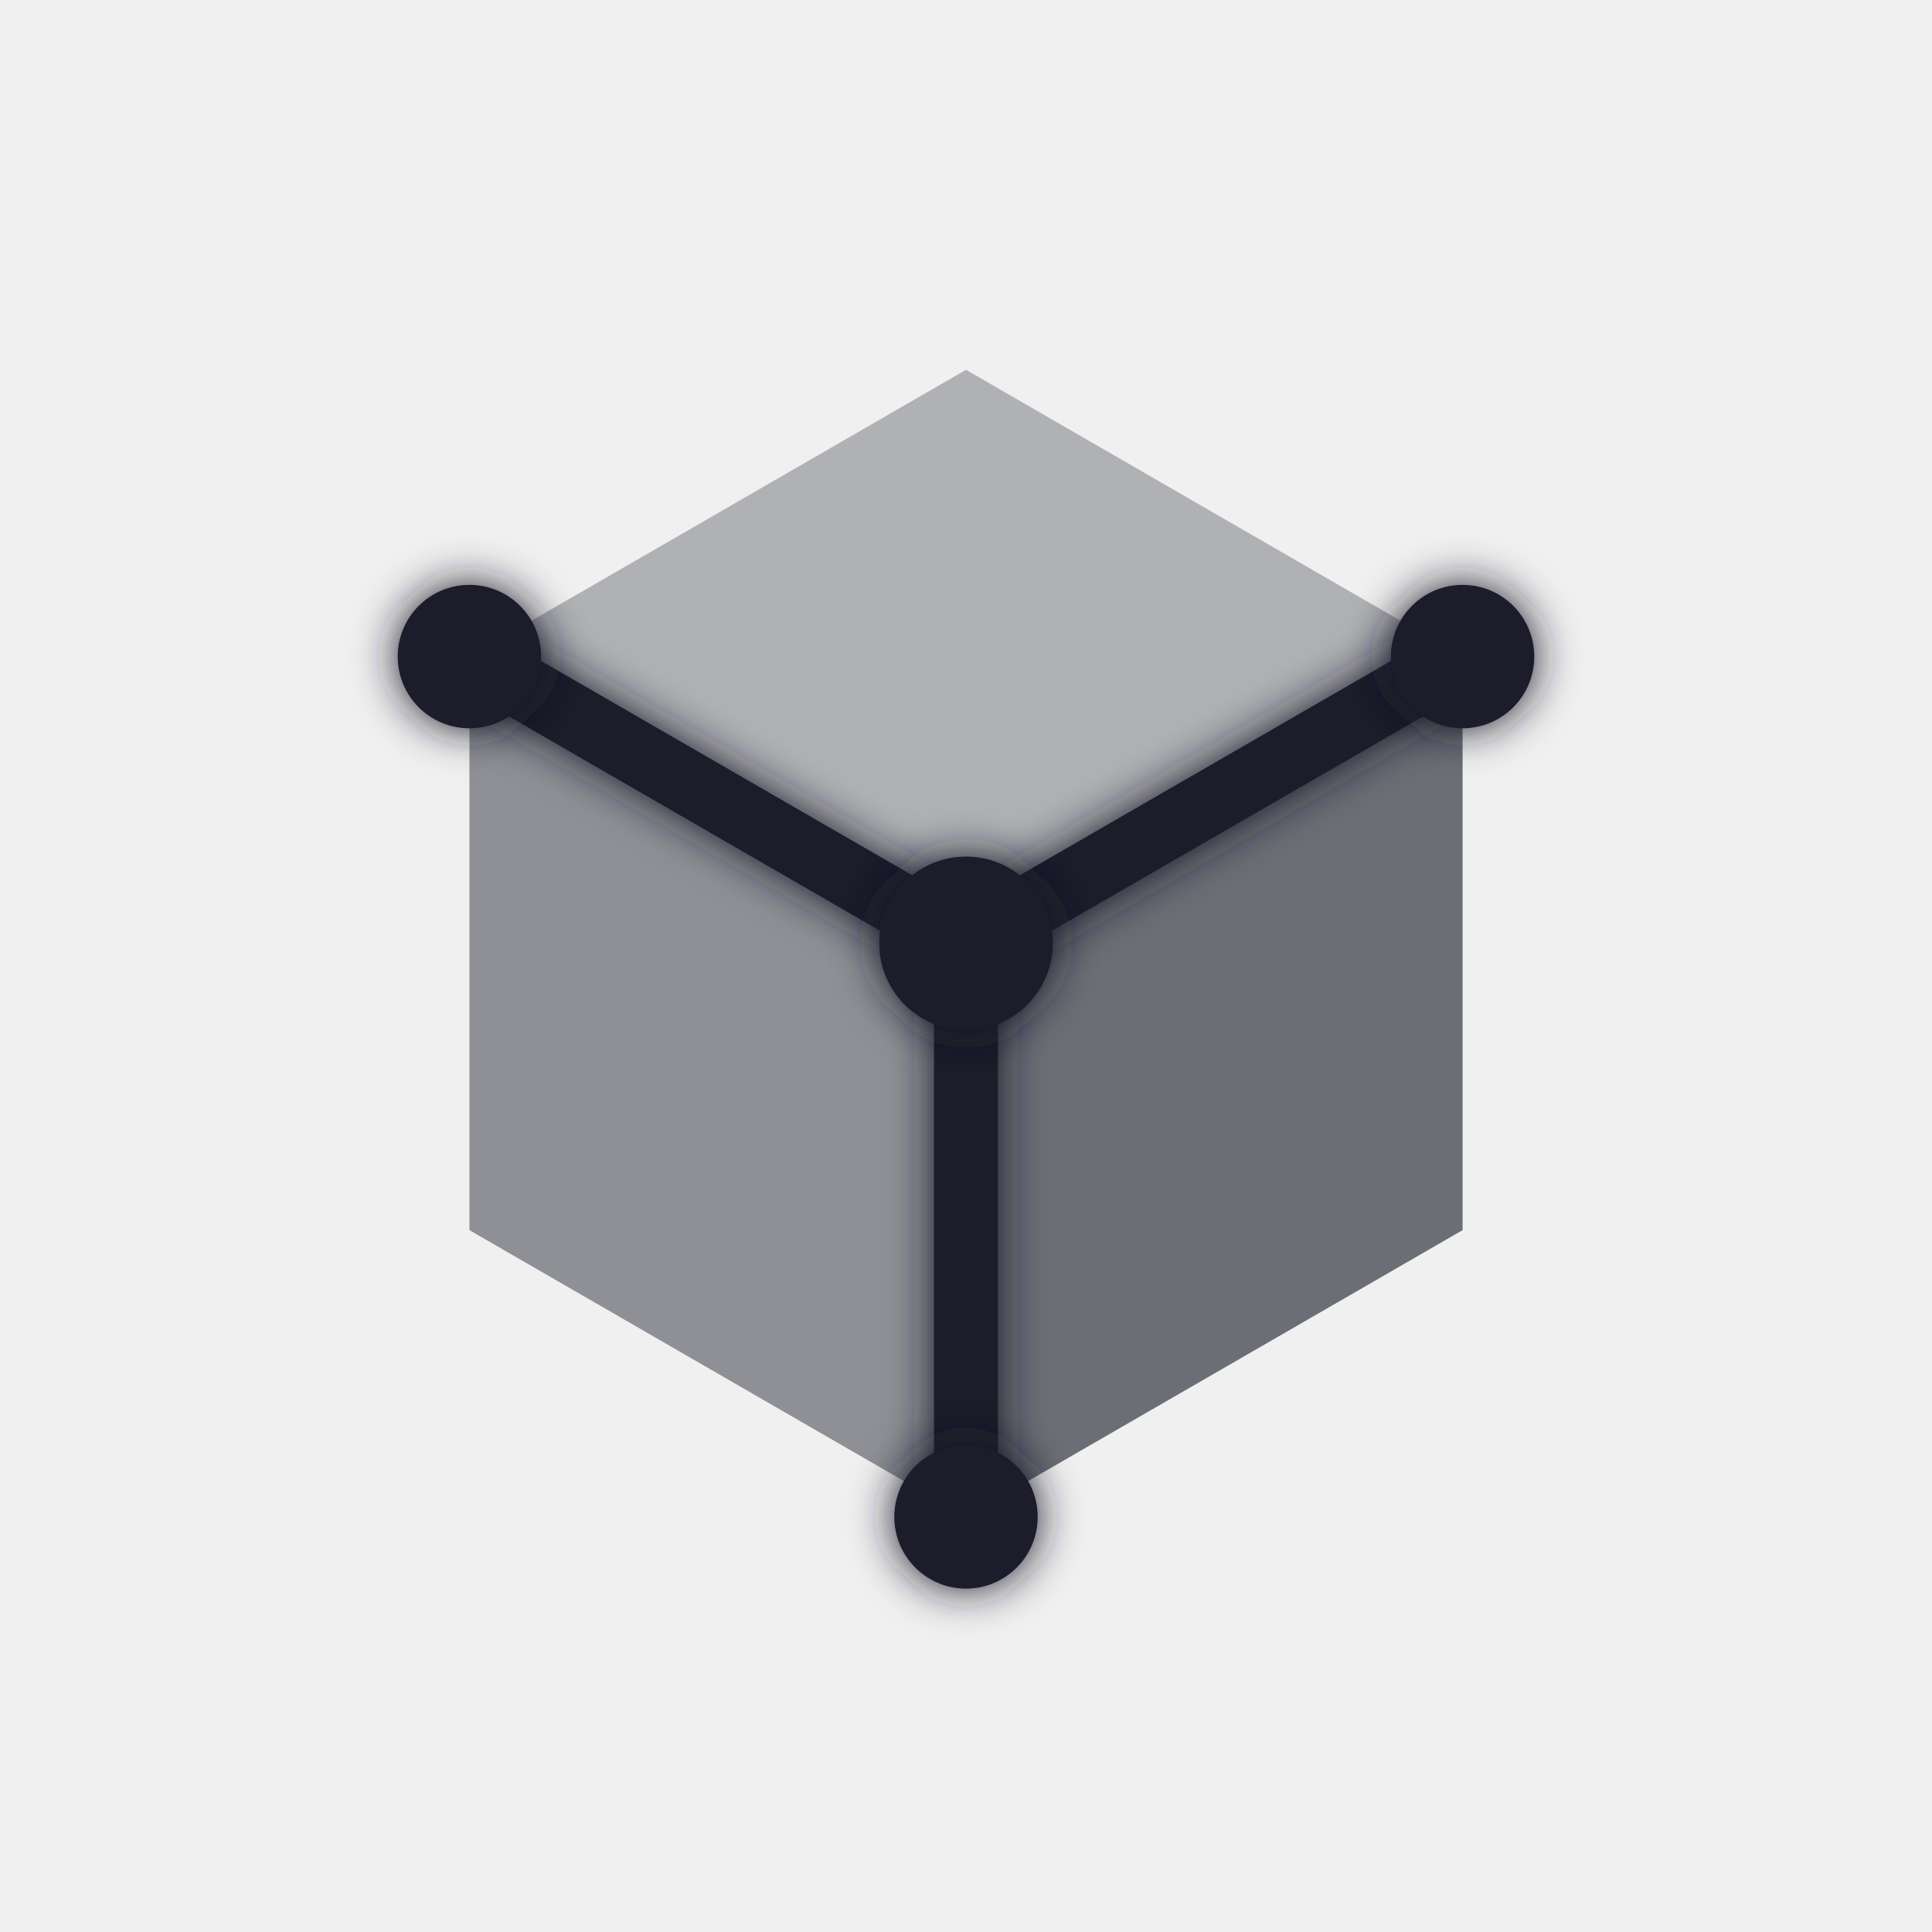
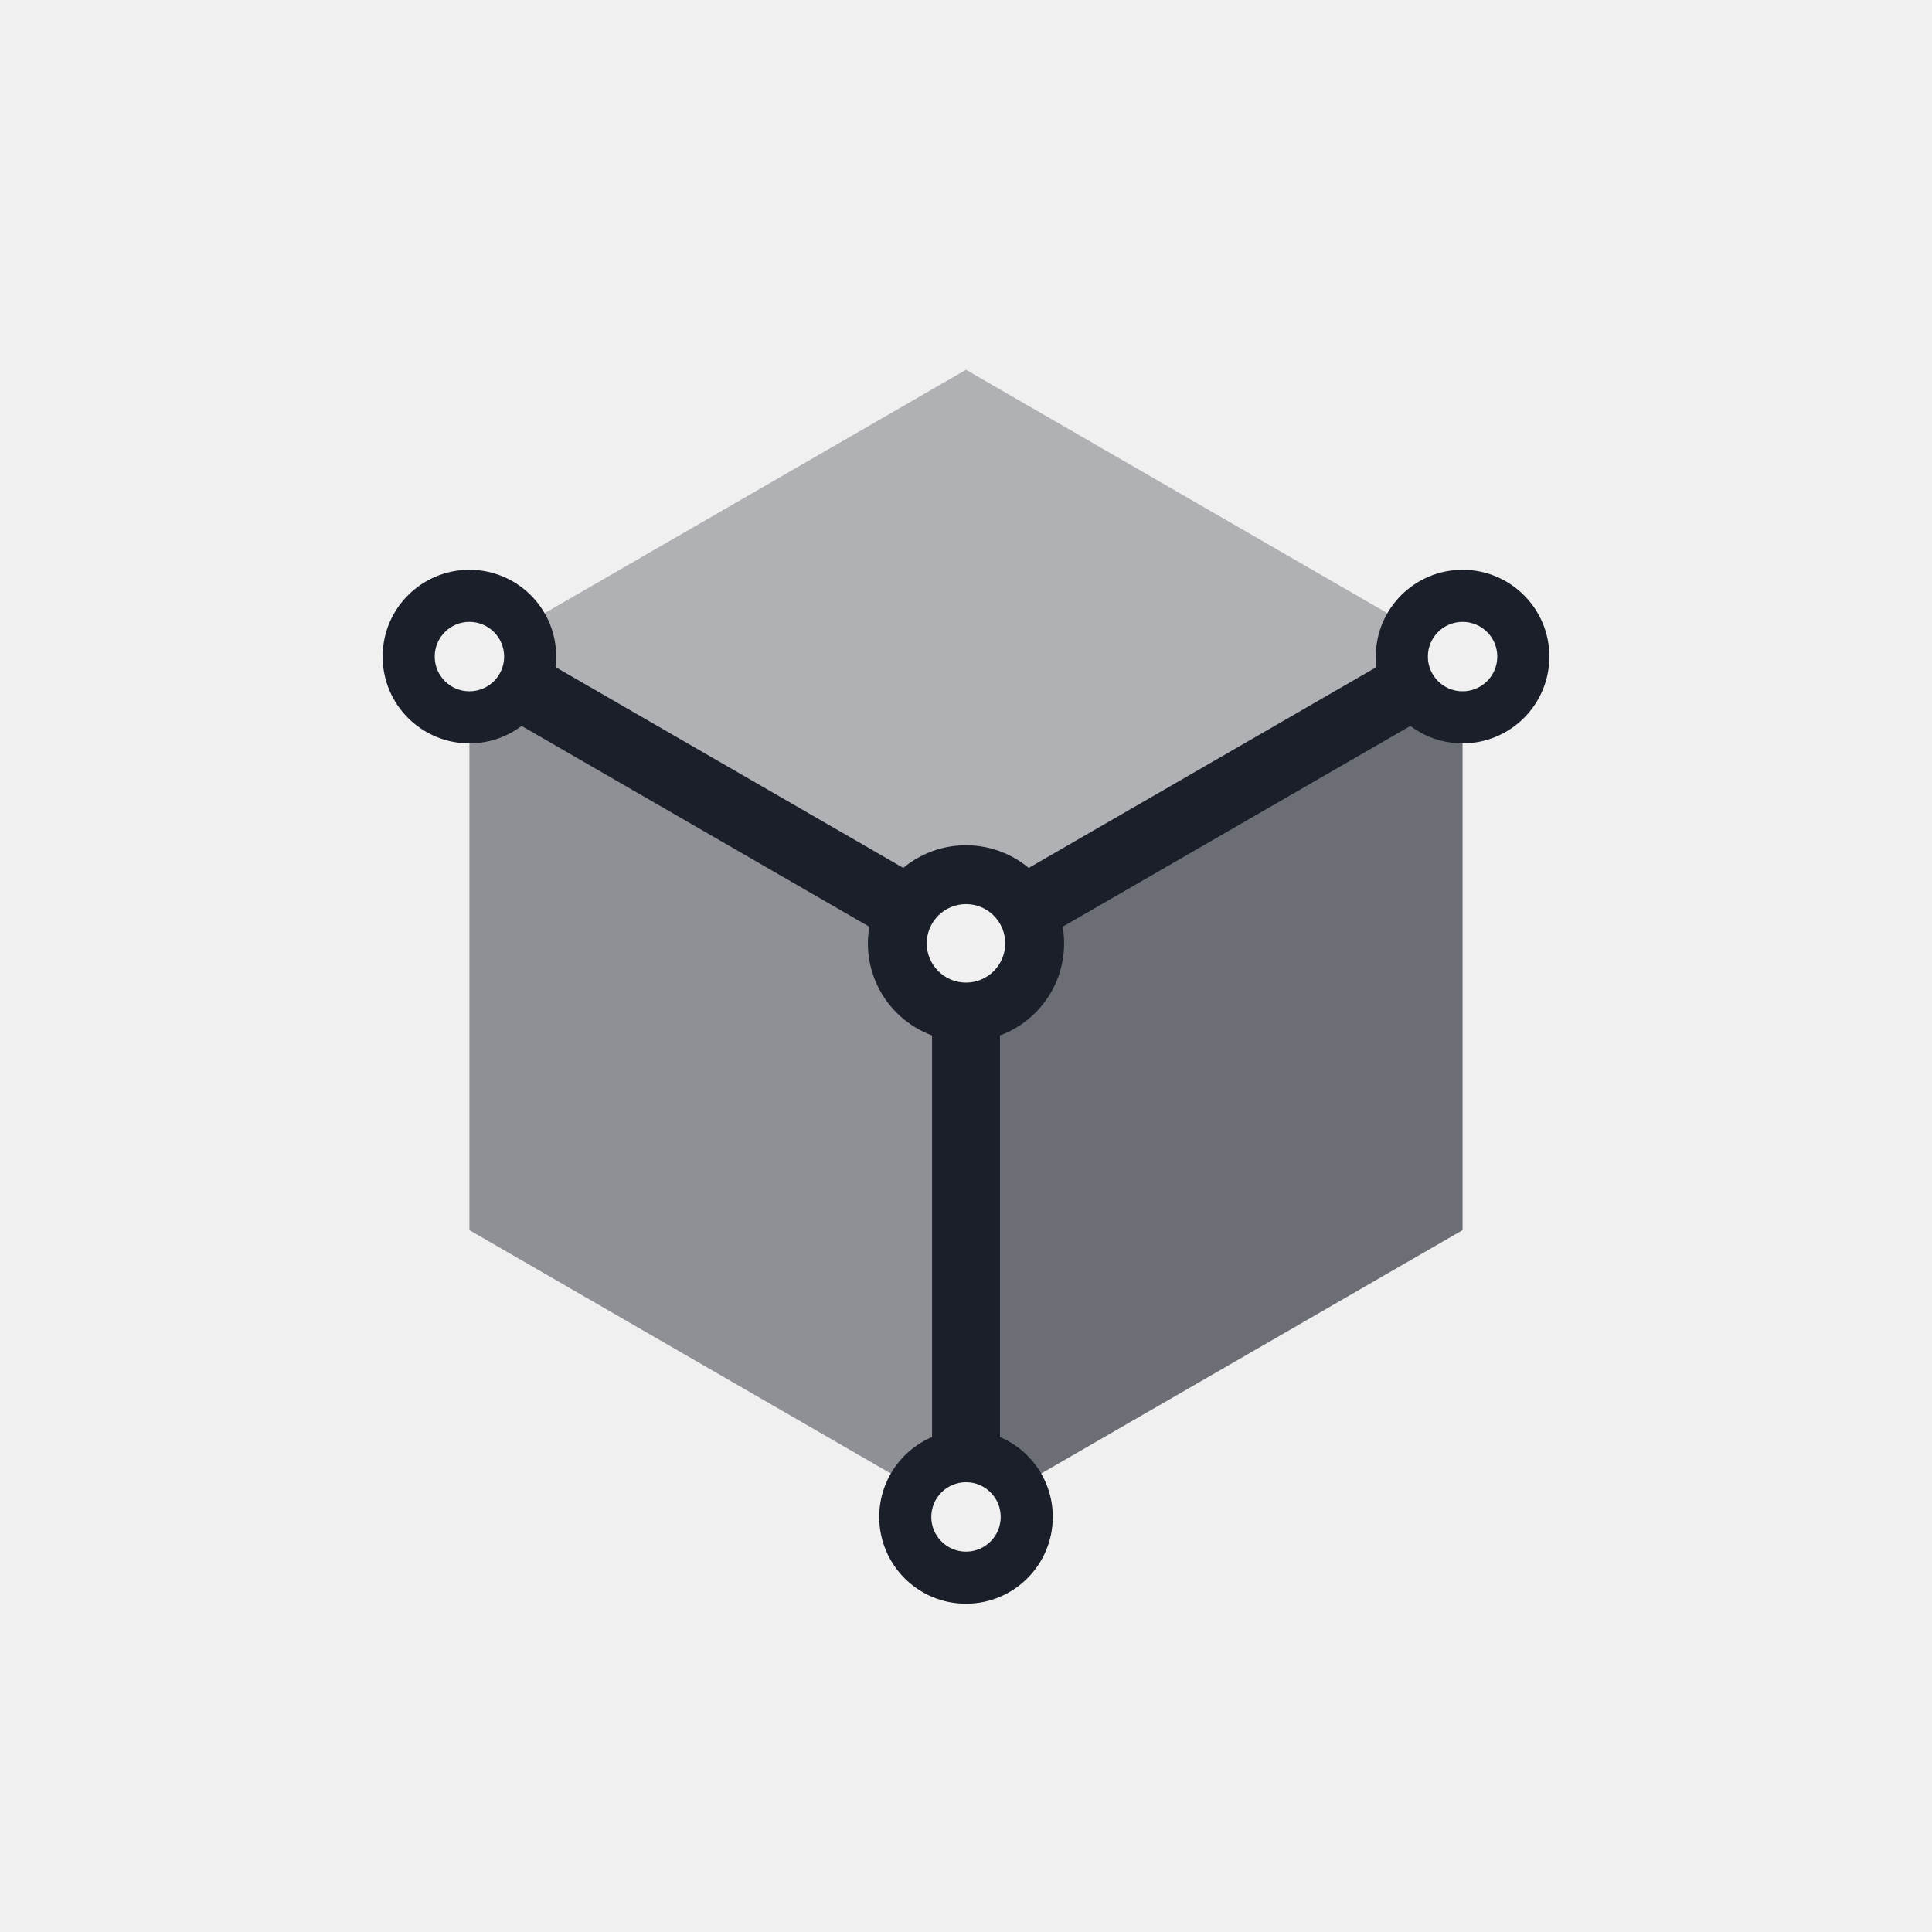
<svg xmlns="http://www.w3.org/2000/svg" width="512" height="512" viewBox="0 0 512 512">
  <defs>
-     <linearGradient id="brand" x1="0.05" y1="0" x2="0.95" y2="1">
-       <stop offset="0%" stop-color="#9A86FF" />
-       <stop offset="52%" stop-color="#7C64F2" />
-       <stop offset="100%" stop-color="#C95CEF" />
-     </linearGradient>
-     <linearGradient id="laneA" x1="0" y1="0" x2="0" y2="1">
-       <stop offset="0%" stop-color="#A493FF" />
-       <stop offset="100%" stop-color="#6F5AF0" />
-     </linearGradient>
-     <linearGradient id="laneB" x1="0" y1="0" x2="0" y2="1">
-       <stop offset="0%" stop-color="#8E76F4" />
-       <stop offset="100%" stop-color="#C95CEF" />
-     </linearGradient>
    <linearGradient id="fTop" x1="0.1" y1="0" x2="0.7" y2="1">
      <stop offset="0%" stop-color="#4E4C6A" />
      <stop offset="100%" stop-color="#383650" />
    </linearGradient>
    <linearGradient id="fLeft" x1="0" y1="0" x2="0" y2="1">
      <stop offset="0%" stop-color="#2C2A44" />
      <stop offset="100%" stop-color="#1C1A30" />
    </linearGradient>
    <linearGradient id="fRight" x1="0" y1="0" x2="0.4" y2="1">
      <stop offset="0%" stop-color="#3C3A58" />
      <stop offset="100%" stop-color="#282640" />
    </linearGradient>
-     <filter id="glow" x="-60%" y="-60%" width="220%" height="220%">
-       <feGaussianBlur stdDeviation="6" result="b" />
-       <feMerge>
-         <feMergeNode in="b" />
-         <feMergeNode in="SourceGraphic" />
-       </feMerge>
-     </filter>
  </defs>
-   <path d="M256.0,98.0 L387.6,174.0 L256.0,250.0 L124.4,174.0 Z" fill="#1B1F2A" fill-opacity="0.30" />
-   <path d="M387.6,174.0 L387.6,326.0 L256.0,402.0 L256.0,250.0 Z" fill="#1B1F2A" fill-opacity="0.62" />
-   <path d="M256.0,250.0 L256.0,402.0 L124.4,326.0 L124.4,174.0 Z" fill="#1B1F2A" fill-opacity="0.46" />
-   <path d="M256.0,98.0 L387.6,174.0 L387.6,326.0 L256.0,402.0 L124.4,326.0 L124.4,174.0 Z" fill="none" stroke="#1B1F2A" stroke-opacity="0.0" stroke-width="3" stroke-linejoin="round" />
-   <g filter="url(#glow)" fill="none" stroke-width="17" stroke-linecap="round">
-     <path d="M256.0,250.0 L124.4,174.0" stroke="#1B1F2A" />
-     <path d="M256.0,250.0 L387.6,174.0" stroke="#1B1F2A" />
-     <path d="M256.0,250.0 L256.0,402.0" stroke="#1B1F2A" />
-   </g>
-   <g filter="url(#glow)">
-     <circle cx="124.4" cy="174.0" r="19" fill="#1B1F2A" />
-     <circle cx="124.4" cy="174.0" r="8.0" fill="#1B1F2A" />
-   </g>
-   <g filter="url(#glow)">
-     <circle cx="387.6" cy="174.0" r="19" fill="#1B1F2A" />
-     <circle cx="387.6" cy="174.0" r="8.0" fill="#1B1F2A" />
-   </g>
-   <g filter="url(#glow)">
-     <circle cx="256.0" cy="402.0" r="19" fill="#1B1F2A" />
-     <circle cx="256.0" cy="402.0" r="8.0" fill="#1B1F2A" />
-   </g>
-   <g filter="url(#glow)">
-     <circle cx="256.0" cy="250.0" r="23" fill="#1B1F2A" />
-     <circle cx="256.0" cy="250.0" r="9.7" fill="#1B1F2A" />
+   <mask id="cubeHoles" maskUnits="userSpaceOnUse" x="0" y="0" width="512" height="512">
+     <rect width="512" height="512" fill="#fff" />
+     <circle cx="124.4" cy="174.0" r="9.2" fill="#000" />
+     <circle cx="387.6" cy="174.0" r="9.2" fill="#000" />
+     <circle cx="256.0" cy="402.0" r="9.2" fill="#000" />
+     <circle cx="256.0" cy="250.0" r="10.4" fill="#000" />
+   </mask>
+   <g mask="url(#cubeHoles)">
+     <path d="M256.0,98.0 L387.6,174.0 L256.0,250.0 L124.4,174.0 Z" fill="#1B1F2A" fill-opacity="0.30" />
+     <path d="M387.6,174.0 L387.6,326.0 L256.0,402.0 L256.0,250.0 Z" fill="#1B1F2A" fill-opacity="0.62" />
+     <path d="M256.0,250.0 L256.0,402.0 L124.4,326.0 L124.4,174.0 Z" fill="#1B1F2A" fill-opacity="0.46" />
+     <path d="M256.0,98.0 L387.6,174.0 L387.6,326.0 L256.0,402.0 L124.4,326.0 L124.4,174.0 Z" fill="none" stroke="#1B1F2A" stroke-opacity="0.0" stroke-width="3" stroke-linejoin="round" />
+     <g fill="none" stroke-width="18" stroke-linecap="round">
+       <path d="M256.0,250.0 L124.4,174.0" stroke="#1B1F2A" />
+       <path d="M256.0,250.0 L387.6,174.0" stroke="#1B1F2A" />
+       <path d="M256.0,250.0 L256.0,402.0" stroke="#1B1F2A" />
+     </g>
+     <circle cx="124.4" cy="174.0" r="23" fill="#1B1F2A" />
+     <circle cx="387.6" cy="174.0" r="23" fill="#1B1F2A" />
+     <circle cx="256.0" cy="402.0" r="23" fill="#1B1F2A" />
+     <circle cx="256.0" cy="250.0" r="26" fill="#1B1F2A" />
  </g>
</svg>
